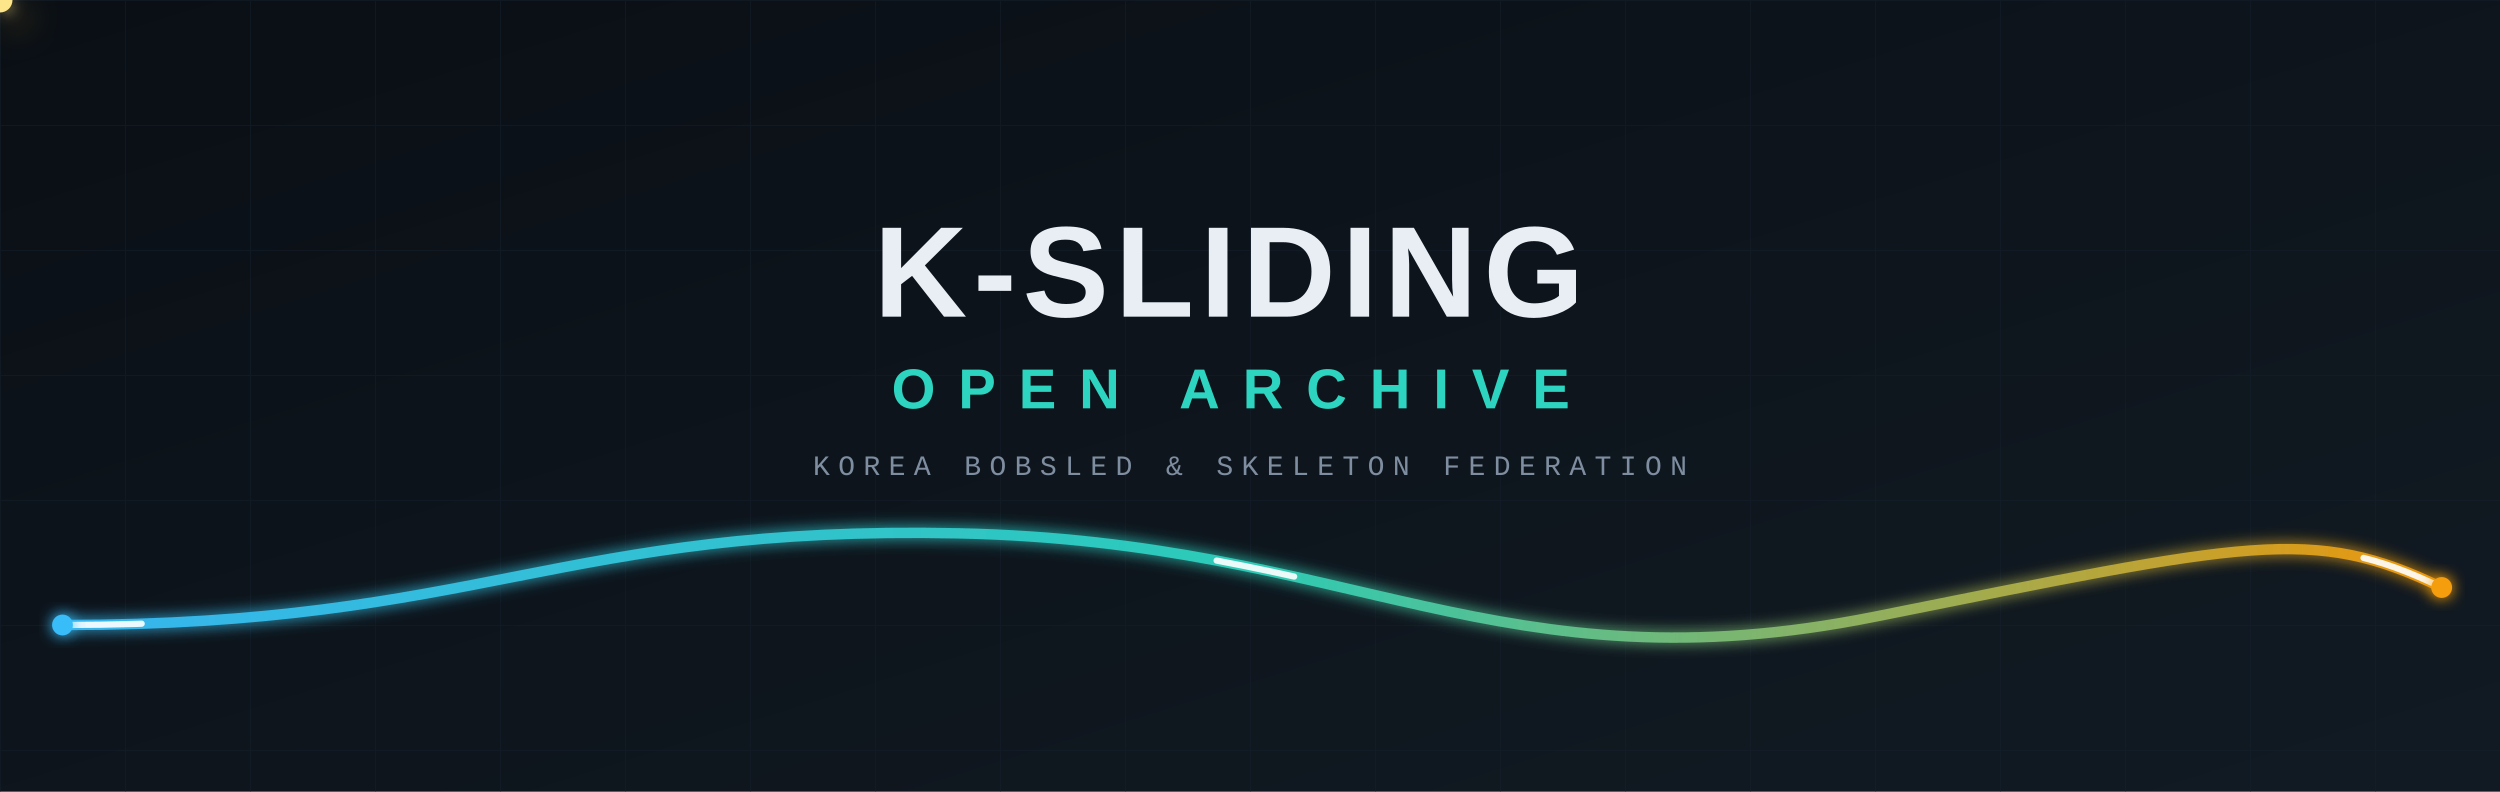
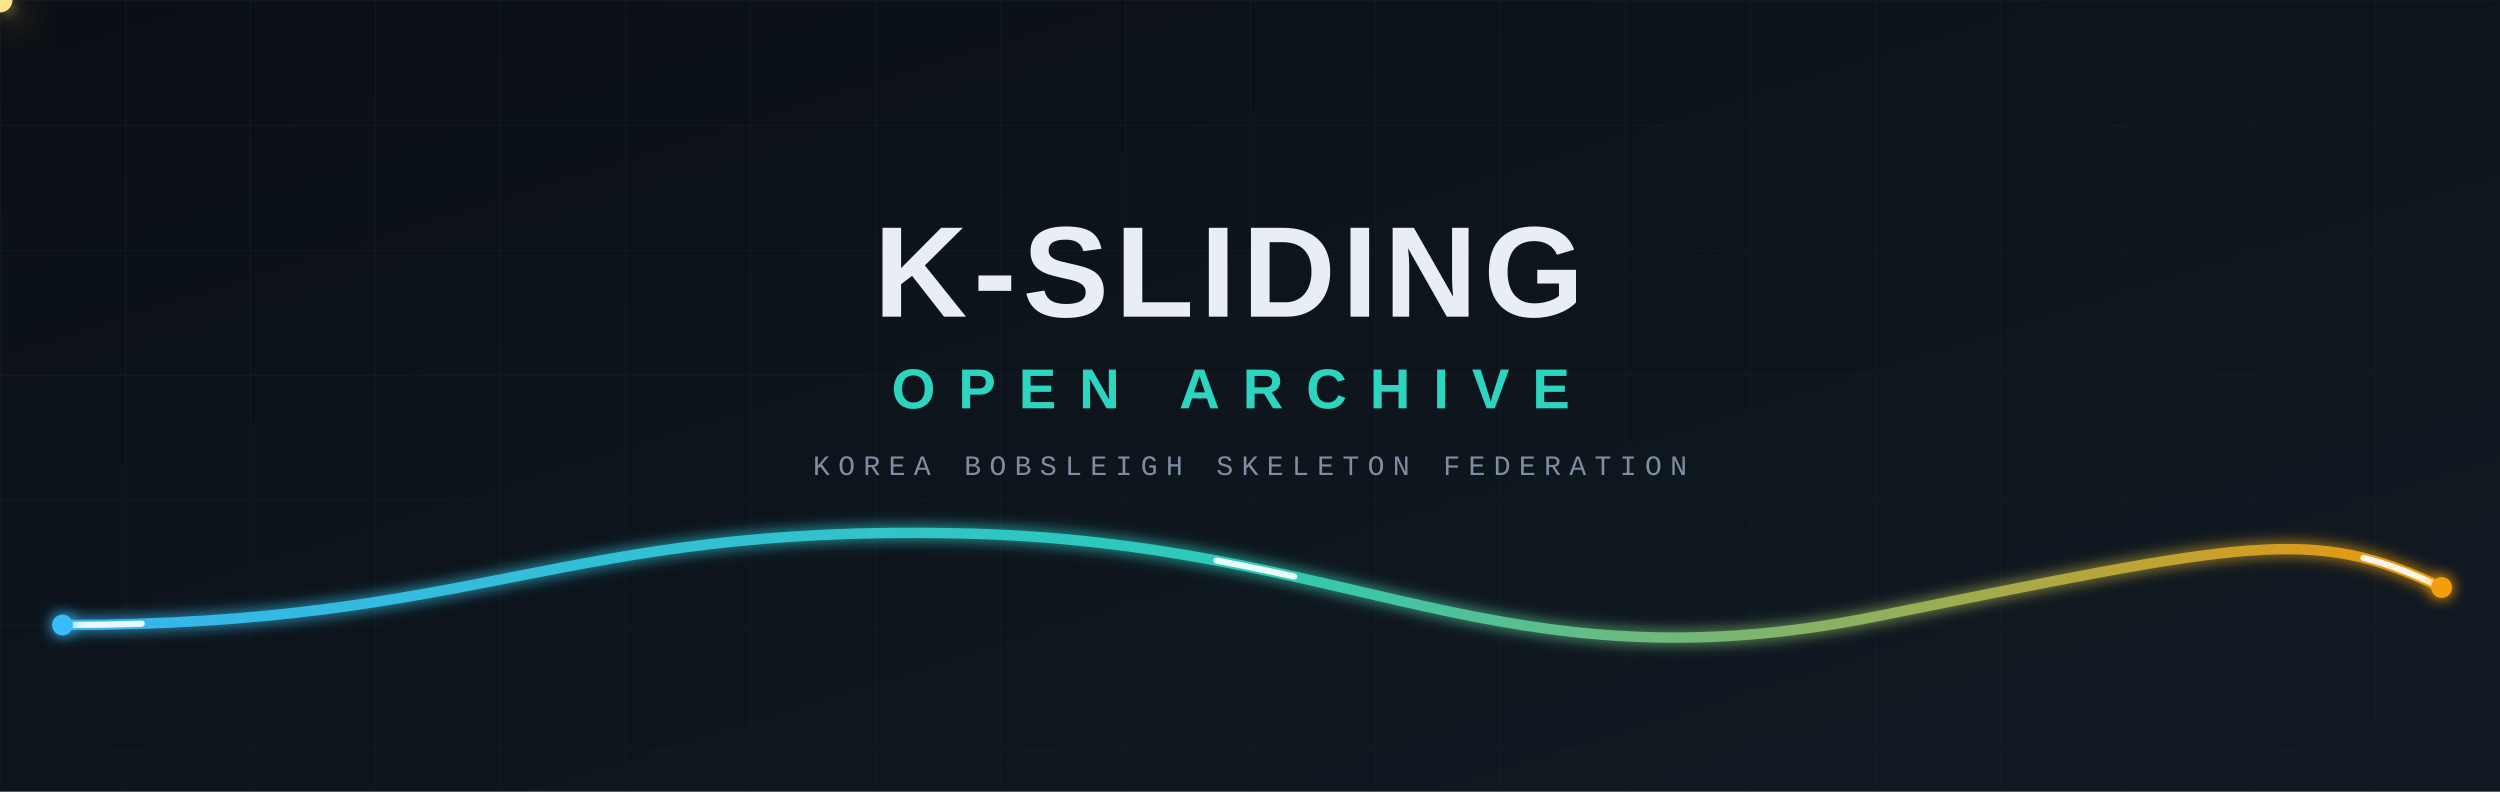
<svg xmlns="http://www.w3.org/2000/svg" xmlns:xlink="http://www.w3.org/1999/xlink" viewBox="0 0 1200 380" width="100%" role="img" aria-label="K-Sliding Open Archive">
  <defs>
    <linearGradient id="bg" x1="0" y1="0" x2="1" y2="1">
      <stop offset="0" stop-color="#0a0f15" />
      <stop offset="1" stop-color="#111a23" />
    </linearGradient>
    <linearGradient id="track" x1="0" y1="0" x2="1" y2="0">
      <stop offset="0" stop-color="#38bdf8" />
      <stop offset="0.5" stop-color="#2dd4bf" />
      <stop offset="1" stop-color="#f59e0b" />
    </linearGradient>
    <pattern id="grid" width="60" height="60" patternUnits="userSpaceOnUse">
      <path d="M60 0H0V60" fill="none" stroke="#16222e" stroke-width="1" />
    </pattern>
    <filter id="glow" x="-60%" y="-60%" width="220%" height="220%">
      <feGaussianBlur stdDeviation="3.5" result="b" />
      <feMerge>
        <feMergeNode in="b" />
        <feMergeNode in="SourceGraphic" />
      </feMerge>
    </filter>
    <filter id="soft" x="-90%" y="-90%" width="280%" height="280%">
      <feGaussianBlur stdDeviation="9" />
    </filter>
  </defs>
  <rect width="1200" height="380" fill="url(#bg)" />
  <rect width="1200" height="380" fill="url(#grid)" opacity="0.45" />
  <g text-anchor="middle" font-family="'Segoe UI', 'Helvetica Neue', Arial, sans-serif">
    <text x="600" y="152" font-size="62" font-weight="800" fill="#e9eef5" letter-spacing="3">
      K-SLIDING
      <animate attributeName="opacity" from="0" to="1" dur="0.9s" fill="freeze" />
    </text>
    <text x="600" y="196" font-size="27" font-weight="600" fill="#2dd4bf" letter-spacing="11">
      OPEN ARCHIVE
      <animate attributeName="opacity" from="0" to="1" begin="0.3s" dur="1.1s" fill="freeze" />
    </text>
    <text x="600" y="228" font-size="13.5" fill="#7e8da0" letter-spacing="4" font-family="Consolas, 'Courier New', monospace">
-       KOREA BOBSLED &amp; SKELETON FEDERATION
+       KOREA BOBSLEIGH SKELETON FEDERATION
    </text>
  </g>
  <path id="trackpath" d="M 30 300 C 230 300 270 252 460 256 S 720 332 900 296 S 1110 252 1172 282" fill="none" stroke="url(#track)" stroke-width="5" stroke-linecap="round" filter="url(#glow)" opacity="0.95" />
  <path d="M 30 300 C 230 300 270 252 460 256 S 720 332 900 296 S 1110 252 1172 282" fill="none" stroke="#ffffff" stroke-width="3" stroke-linecap="round" stroke-dasharray="38 520" opacity="0.9">
    <animate attributeName="stroke-dashoffset" from="560" to="0" dur="2.6s" repeatCount="indefinite" />
  </path>
  <circle cx="30" cy="300" r="5" fill="#38bdf8" filter="url(#glow)" />
  <circle cx="1172" cy="282" r="5" fill="#f59e0b" filter="url(#glow)" />
  <circle r="13" fill="#fbbf24" opacity="0.30" filter="url(#soft)">
    <animateMotion dur="5s" repeatCount="indefinite">
      <mpath xlink:href="#trackpath" />
    </animateMotion>
  </circle>
  <circle r="6" fill="#fde68a" filter="url(#glow)">
    <animateMotion dur="5s" repeatCount="indefinite">
      <mpath xlink:href="#trackpath" />
    </animateMotion>
    <animate attributeName="r" values="5;7;5" dur="1.3s" repeatCount="indefinite" />
  </circle>
</svg>
